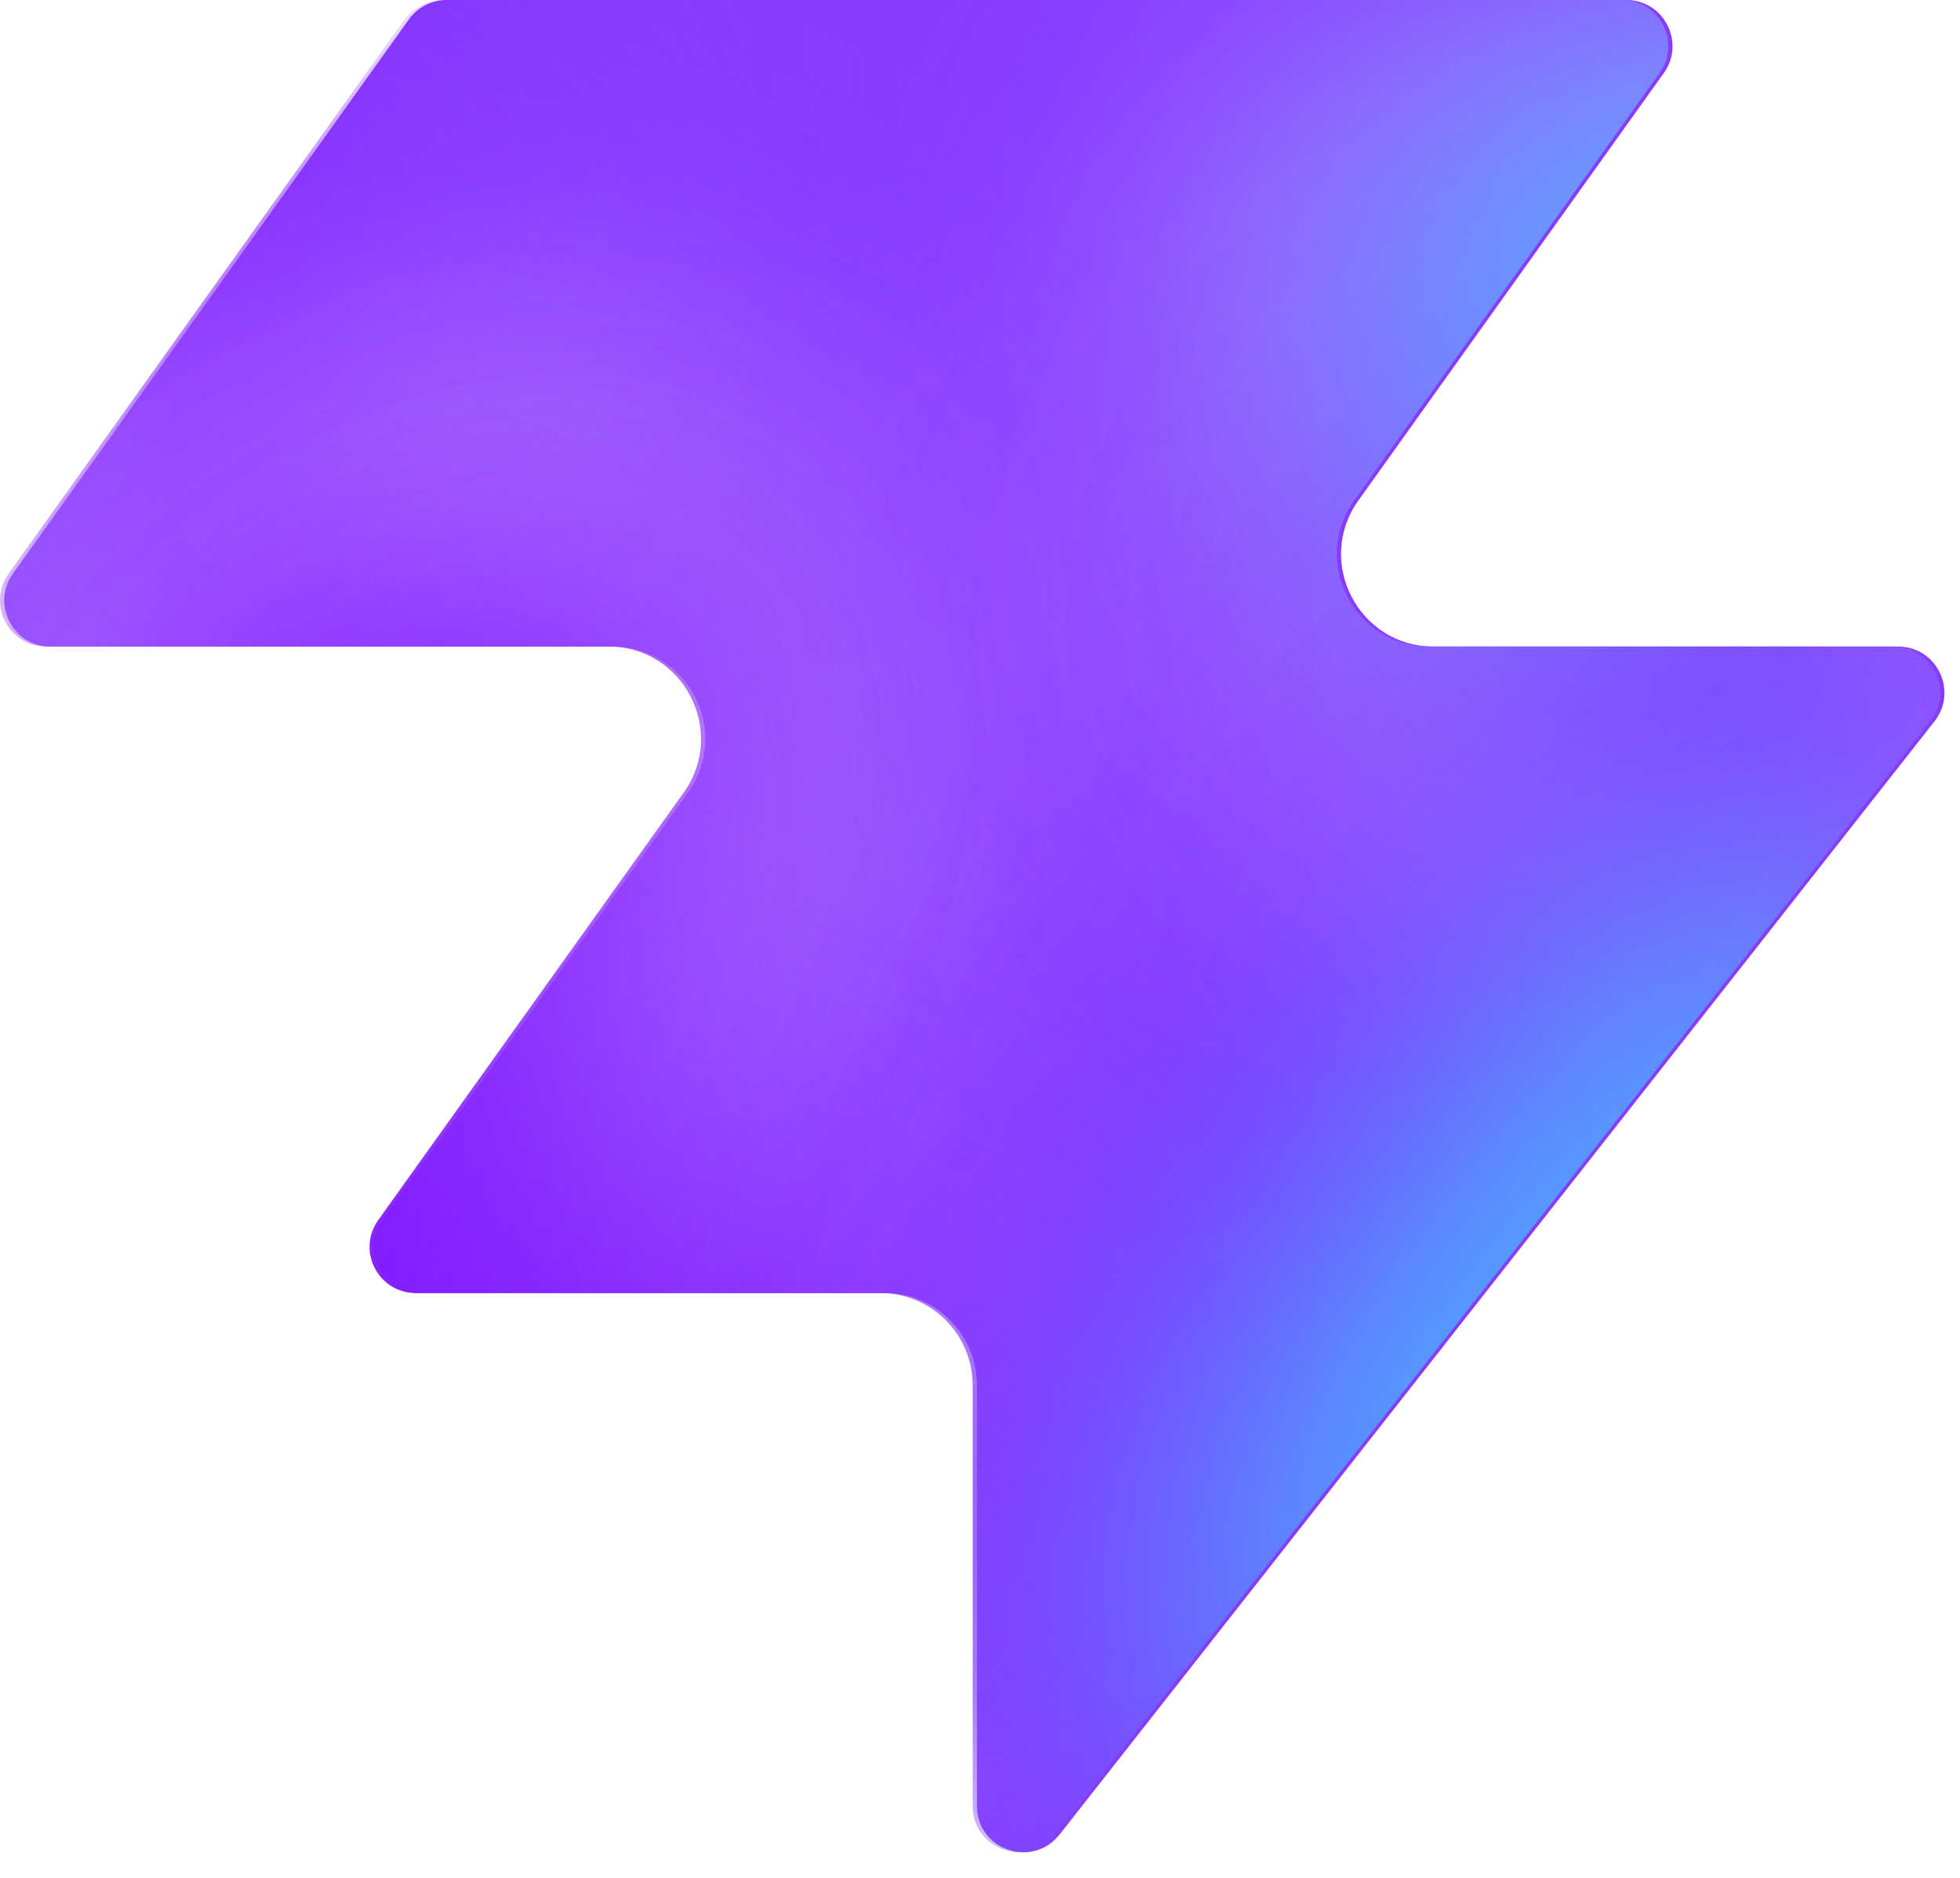
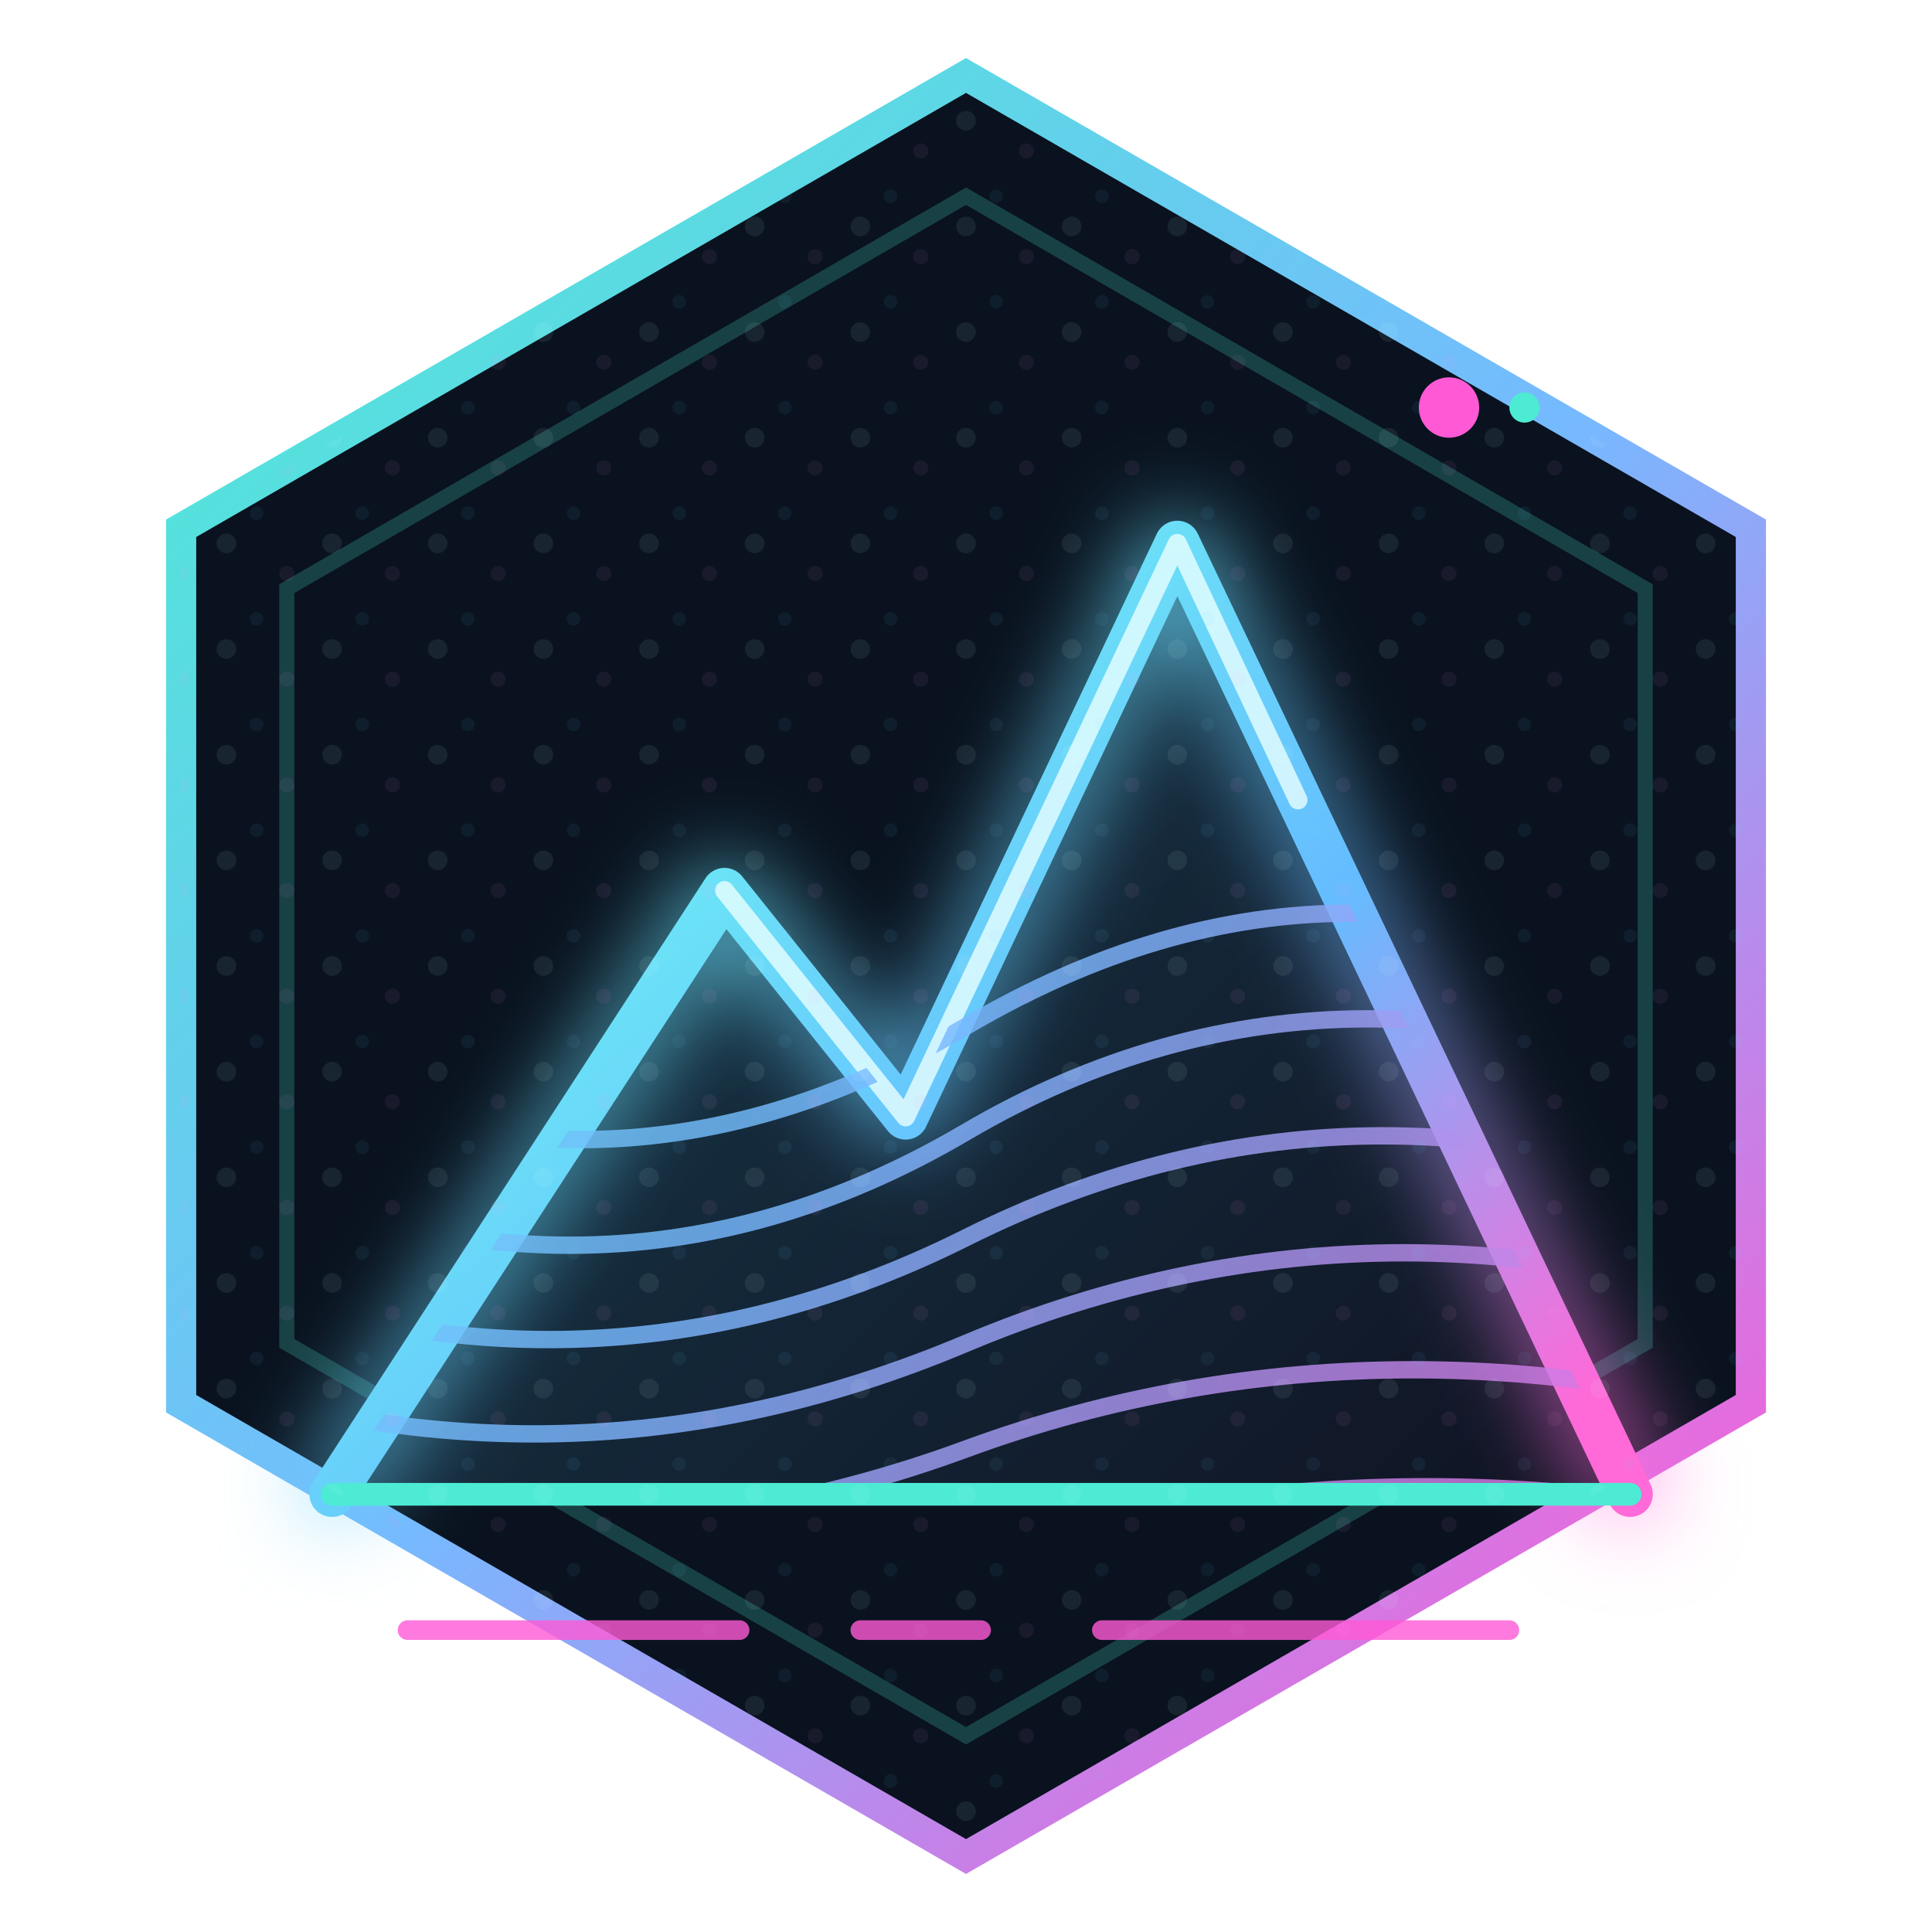
- <svg xmlns="http://www.w3.org/2000/svg" width="48" height="46" fill="none" viewBox="0 0 48 46">
-   <path fill="#863bff" d="M25.946 44.938c-.664.845-2.021.375-2.021-.698V33.937a2.26 2.26 0 0 0-2.262-2.262H10.287c-.92 0-1.456-1.04-.92-1.788l7.48-10.471c1.07-1.497 0-3.578-1.842-3.578H1.237c-.92 0-1.456-1.04-.92-1.788L10.013.474c.214-.297.556-.474.92-.474h28.894c.92 0 1.456 1.04.92 1.788l-7.48 10.471c-1.07 1.498 0 3.579 1.842 3.579h11.377c.943 0 1.473 1.088.89 1.83L25.947 44.94z" style="fill:#863bff;fill:color(display-p3 .525 .23 1);fill-opacity:1" />
-   <mask id="a" width="48" height="46" x="0" y="0" maskUnits="userSpaceOnUse" style="mask-type:alpha">
-     <path fill="#000" d="M25.842 44.938c-.664.844-2.021.375-2.021-.698V33.937a2.26 2.26 0 0 0-2.262-2.262H10.183c-.92 0-1.456-1.04-.92-1.788l7.48-10.471c1.07-1.498 0-3.579-1.842-3.579H1.133c-.92 0-1.456-1.04-.92-1.787L9.91.473c.214-.297.556-.474.92-.474h28.894c.92 0 1.456 1.04.92 1.788l-7.48 10.471c-1.07 1.498 0 3.578 1.842 3.578h11.377c.943 0 1.473 1.088.89 1.832L25.843 44.94z" style="fill:#000;fill-opacity:1" />
-   </mask>
-   <g mask="url(#a)">
-     <g filter="url(#b)">
-       <ellipse cx="5.508" cy="14.704" fill="#ede6ff" rx="5.508" ry="14.704" style="fill:#ede6ff;fill:color(display-p3 .927 .903 1);fill-opacity:1" transform="matrix(.00324 1 1 -.00324 -4.47 31.516)" />
-     </g>
-     <g filter="url(#c)">
-       <ellipse cx="10.399" cy="29.851" fill="#ede6ff" rx="10.399" ry="29.851" style="fill:#ede6ff;fill:color(display-p3 .927 .903 1);fill-opacity:1" transform="matrix(.00324 1 1 -.00324 -39.328 7.883)" />
-     </g>
-     <g filter="url(#d)">
-       <ellipse cx="5.508" cy="30.487" fill="#7e14ff" rx="5.508" ry="30.487" style="fill:#7e14ff;fill:color(display-p3 .492 .077 1);fill-opacity:1" transform="rotate(89.814 -25.913 -14.639)scale(1 -1)" />
-     </g>
-     <g filter="url(#e)">
-       <ellipse cx="5.508" cy="30.599" fill="#7e14ff" rx="5.508" ry="30.599" style="fill:#7e14ff;fill:color(display-p3 .492 .077 1);fill-opacity:1" transform="rotate(89.814 -32.644 -3.334)scale(1 -1)" />
-     </g>
-     <g filter="url(#f)">
-       <ellipse cx="5.508" cy="30.599" fill="#7e14ff" rx="5.508" ry="30.599" style="fill:#7e14ff;fill:color(display-p3 .492 .077 1);fill-opacity:1" transform="matrix(.00324 1 1 -.00324 -34.34 30.47)" />
-     </g>
-     <g filter="url(#g)">
-       <ellipse cx="14.072" cy="22.078" fill="#ede6ff" rx="14.072" ry="22.078" style="fill:#ede6ff;fill:color(display-p3 .927 .903 1);fill-opacity:1" transform="rotate(93.35 24.506 48.493)scale(-1 1)" />
-     </g>
-     <g filter="url(#h)">
-       <ellipse cx="3.47" cy="21.501" fill="#7e14ff" rx="3.47" ry="21.501" style="fill:#7e14ff;fill:color(display-p3 .492 .077 1);fill-opacity:1" transform="rotate(89.009 28.708 47.59)scale(-1 1)" />
-     </g>
-     <g filter="url(#i)">
-       <ellipse cx="3.47" cy="21.501" fill="#7e14ff" rx="3.47" ry="21.501" style="fill:#7e14ff;fill:color(display-p3 .492 .077 1);fill-opacity:1" transform="rotate(89.009 28.708 47.59)scale(-1 1)" />
-     </g>
-     <g filter="url(#j)">
-       <ellipse cx=".387" cy="8.972" fill="#7e14ff" rx="4.407" ry="29.108" style="fill:#7e14ff;fill:color(display-p3 .492 .077 1);fill-opacity:1" transform="rotate(39.51 .387 8.972)" />
-     </g>
-     <g filter="url(#k)">
-       <ellipse cx="47.523" cy="-6.092" fill="#7e14ff" rx="4.407" ry="29.108" style="fill:#7e14ff;fill:color(display-p3 .492 .077 1);fill-opacity:1" transform="rotate(37.892 47.523 -6.092)" />
-     </g>
-     <g filter="url(#l)">
-       <ellipse cx="41.412" cy="6.333" fill="#47bfff" rx="5.971" ry="9.665" style="fill:#47bfff;fill:color(display-p3 .28 .748 1);fill-opacity:1" transform="rotate(37.892 41.412 6.333)" />
-     </g>
-     <g filter="url(#m)">
-       <ellipse cx="-1.879" cy="38.332" fill="#7e14ff" rx="4.407" ry="29.108" style="fill:#7e14ff;fill:color(display-p3 .492 .077 1);fill-opacity:1" transform="rotate(37.892 -1.88 38.332)" />
-     </g>
-     <g filter="url(#n)">
-       <ellipse cx="-1.879" cy="38.332" fill="#7e14ff" rx="4.407" ry="29.108" style="fill:#7e14ff;fill:color(display-p3 .492 .077 1);fill-opacity:1" transform="rotate(37.892 -1.88 38.332)" />
-     </g>
-     <g filter="url(#o)">
-       <ellipse cx="35.651" cy="29.907" fill="#7e14ff" rx="4.407" ry="29.108" style="fill:#7e14ff;fill:color(display-p3 .492 .077 1);fill-opacity:1" transform="rotate(37.892 35.651 29.907)" />
-     </g>
-     <g filter="url(#p)">
-       <ellipse cx="38.418" cy="32.4" fill="#47bfff" rx="5.971" ry="15.297" style="fill:#47bfff;fill:color(display-p3 .28 .748 1);fill-opacity:1" transform="rotate(37.892 38.418 32.4)" />
-     </g>
-   </g>
+ <svg xmlns="http://www.w3.org/2000/svg" viewBox="0 0 128 128" fill="none">
  <defs>
-     <filter id="b" width="60.045" height="41.654" x="-19.77" y="16.149" color-interpolation-filters="sRGB" filterUnits="userSpaceOnUse">
-       <feFlood flood-opacity="0" result="BackgroundImageFix" />
-       <feBlend in="SourceGraphic" in2="BackgroundImageFix" result="shape" />
-       <feGaussianBlur result="effect1_foregroundBlur_2002_17158" stdDeviation="7.659" />
-     </filter>
-     <filter id="c" width="90.34" height="51.437" x="-54.613" y="-7.533" color-interpolation-filters="sRGB" filterUnits="userSpaceOnUse">
-       <feFlood flood-opacity="0" result="BackgroundImageFix" />
-       <feBlend in="SourceGraphic" in2="BackgroundImageFix" result="shape" />
-       <feGaussianBlur result="effect1_foregroundBlur_2002_17158" stdDeviation="7.659" />
-     </filter>
-     <filter id="d" width="79.355" height="29.4" x="-49.64" y="2.03" color-interpolation-filters="sRGB" filterUnits="userSpaceOnUse">
-       <feFlood flood-opacity="0" result="BackgroundImageFix" />
-       <feBlend in="SourceGraphic" in2="BackgroundImageFix" result="shape" />
-       <feGaussianBlur result="effect1_foregroundBlur_2002_17158" stdDeviation="4.596" />
-     </filter>
-     <filter id="e" width="79.579" height="29.4" x="-45.045" y="20.029" color-interpolation-filters="sRGB" filterUnits="userSpaceOnUse">
-       <feFlood flood-opacity="0" result="BackgroundImageFix" />
-       <feBlend in="SourceGraphic" in2="BackgroundImageFix" result="shape" />
-       <feGaussianBlur result="effect1_foregroundBlur_2002_17158" stdDeviation="4.596" />
-     </filter>
-     <filter id="f" width="79.579" height="29.4" x="-43.513" y="21.178" color-interpolation-filters="sRGB" filterUnits="userSpaceOnUse">
-       <feFlood flood-opacity="0" result="BackgroundImageFix" />
-       <feBlend in="SourceGraphic" in2="BackgroundImageFix" result="shape" />
-       <feGaussianBlur result="effect1_foregroundBlur_2002_17158" stdDeviation="4.596" />
-     </filter>
-     <filter id="g" width="74.749" height="58.852" x="15.756" y="-17.901" color-interpolation-filters="sRGB" filterUnits="userSpaceOnUse">
-       <feFlood flood-opacity="0" result="BackgroundImageFix" />
-       <feBlend in="SourceGraphic" in2="BackgroundImageFix" result="shape" />
-       <feGaussianBlur result="effect1_foregroundBlur_2002_17158" stdDeviation="7.659" />
-     </filter>
-     <filter id="h" width="61.377" height="25.362" x="23.548" y="2.284" color-interpolation-filters="sRGB" filterUnits="userSpaceOnUse">
-       <feFlood flood-opacity="0" result="BackgroundImageFix" />
-       <feBlend in="SourceGraphic" in2="BackgroundImageFix" result="shape" />
-       <feGaussianBlur result="effect1_foregroundBlur_2002_17158" stdDeviation="4.596" />
-     </filter>
-     <filter id="i" width="61.377" height="25.362" x="23.548" y="2.284" color-interpolation-filters="sRGB" filterUnits="userSpaceOnUse">
-       <feFlood flood-opacity="0" result="BackgroundImageFix" />
-       <feBlend in="SourceGraphic" in2="BackgroundImageFix" result="shape" />
-       <feGaussianBlur result="effect1_foregroundBlur_2002_17158" stdDeviation="4.596" />
-     </filter>
-     <filter id="j" width="56.045" height="63.649" x="-27.636" y="-22.853" color-interpolation-filters="sRGB" filterUnits="userSpaceOnUse">
-       <feFlood flood-opacity="0" result="BackgroundImageFix" />
-       <feBlend in="SourceGraphic" in2="BackgroundImageFix" result="shape" />
-       <feGaussianBlur result="effect1_foregroundBlur_2002_17158" stdDeviation="4.596" />
-     </filter>
-     <filter id="k" width="54.814" height="64.646" x="20.116" y="-38.415" color-interpolation-filters="sRGB" filterUnits="userSpaceOnUse">
-       <feFlood flood-opacity="0" result="BackgroundImageFix" />
-       <feBlend in="SourceGraphic" in2="BackgroundImageFix" result="shape" />
-       <feGaussianBlur result="effect1_foregroundBlur_2002_17158" stdDeviation="4.596" />
-     </filter>
-     <filter id="l" width="33.541" height="35.313" x="24.641" y="-11.323" color-interpolation-filters="sRGB" filterUnits="userSpaceOnUse">
-       <feFlood flood-opacity="0" result="BackgroundImageFix" />
-       <feBlend in="SourceGraphic" in2="BackgroundImageFix" result="shape" />
-       <feGaussianBlur result="effect1_foregroundBlur_2002_17158" stdDeviation="4.596" />
-     </filter>
-     <filter id="m" width="54.814" height="64.646" x="-29.286" y="6.009" color-interpolation-filters="sRGB" filterUnits="userSpaceOnUse">
-       <feFlood flood-opacity="0" result="BackgroundImageFix" />
-       <feBlend in="SourceGraphic" in2="BackgroundImageFix" result="shape" />
-       <feGaussianBlur result="effect1_foregroundBlur_2002_17158" stdDeviation="4.596" />
-     </filter>
-     <filter id="n" width="54.814" height="64.646" x="-29.286" y="6.009" color-interpolation-filters="sRGB" filterUnits="userSpaceOnUse">
-       <feFlood flood-opacity="0" result="BackgroundImageFix" />
-       <feBlend in="SourceGraphic" in2="BackgroundImageFix" result="shape" />
-       <feGaussianBlur result="effect1_foregroundBlur_2002_17158" stdDeviation="4.596" />
-     </filter>
-     <filter id="o" width="54.814" height="64.646" x="8.244" y="-2.416" color-interpolation-filters="sRGB" filterUnits="userSpaceOnUse">
-       <feFlood flood-opacity="0" result="BackgroundImageFix" />
-       <feBlend in="SourceGraphic" in2="BackgroundImageFix" result="shape" />
-       <feGaussianBlur result="effect1_foregroundBlur_2002_17158" stdDeviation="4.596" />
-     </filter>
-     <filter id="p" width="39.409" height="43.623" x="18.713" y="10.588" color-interpolation-filters="sRGB" filterUnits="userSpaceOnUse">
-       <feFlood flood-opacity="0" result="BackgroundImageFix" />
-       <feBlend in="SourceGraphic" in2="BackgroundImageFix" result="shape" />
-       <feGaussianBlur result="effect1_foregroundBlur_2002_17158" stdDeviation="4.596" />
+     <linearGradient id="frame" x1="13" y1="12" x2="112" y2="116" gradientUnits="userSpaceOnUse">
+       <stop stop-color="#4DEBD4" />
+       <stop offset=".52" stop-color="#76B9FF" />
+       <stop offset="1" stop-color="#FF59D6" />
+     </linearGradient>
+     <linearGradient id="mountain" x1="31" y1="38" x2="95" y2="103" gradientUnits="userSpaceOnUse">
+       <stop stop-color="#17394A" />
+       <stop offset="1" stop-color="#101525" />
+     </linearGradient>
+     <linearGradient id="ridge" x1="39" y1="37" x2="96" y2="101" gradientUnits="userSpaceOnUse">
+       <stop stop-color="#70FFF0" />
+       <stop offset=".58" stop-color="#65BCFF" />
+       <stop offset="1" stop-color="#FF69D8" />
+     </linearGradient>
+     <pattern id="grain" width="7" height="7" patternUnits="userSpaceOnUse">
+       <circle cx="1" cy="1" r=".65" fill="#D9FFFF" opacity=".42" />
+       <circle cx="5" cy="3" r=".5" fill="#FF8FE5" opacity=".38" />
+       <circle cx="3" cy="6" r=".45" fill="#76CFFF" opacity=".35" />
+     </pattern>
+     <clipPath id="peak">
+       <path d="M22 99 48 59l12 15 18-38 30 63H22Z" />
+     </clipPath>
+     <filter id="glow" x="10" y="12" width="108" height="108" color-interpolation-filters="sRGB" filterUnits="userSpaceOnUse">
+       <feGaussianBlur stdDeviation="3" result="blur" />
+       <feComposite in="SourceGraphic" in2="blur" operator="over" />
    </filter>
  </defs>
+   <path d="M64 5 116 35v58l-52 30L12 93V35L64 5Z" fill="#09121E" stroke="url(#frame)" stroke-width="2" />
+   <path d="M64 13 109 39v50l-45 26L19 89V39l45-26Z" stroke="#4DEBD4" stroke-opacity=".22" />
+   <path d="M22 99 48 59l12 15 18-38 30 63H22Z" fill="url(#mountain)" />
+   <path d="M22 99 48 59l12 15 18-38 30 63" stroke="url(#ridge)" stroke-width="3" stroke-linecap="round" stroke-linejoin="round" filter="url(#glow)" />
+   <path d="m48 59 12 15 18-38 8 17" stroke="#E8FFFF" stroke-opacity=".8" stroke-width="1.25" stroke-linecap="round" stroke-linejoin="round" />
+   <g clip-path="url(#peak)" stroke="url(#frame)" stroke-width="1.15" opacity=".82">
+     <path d="M13 68c17 10 34 10 51 0s34-10 51 0" />
+     <path d="M10 75c19 10 37 10 54 0s36-10 54 0" />
+     <path d="M8 82c19 9 38 9 56 0s37-9 56 0" />
+     <path d="M6 89c20 8 39 8 58 0s39-8 58 0" />
+     <path d="M4 96c20 7 41 7 60 0s40-7 60 0" />
+     <path d="M3 103c21 6 41 6 61 0s41-6 61 0" />
+   </g>
+   <path d="M22 99h86" stroke="#4DEBD4" stroke-width="1.5" stroke-linecap="round" />
+   <path d="M27 108h22m8 0h8m8 0h27" stroke="#FF59D6" stroke-width="1.3" stroke-linecap="round" opacity=".8" />
+   <path d="M64 5 116 35v58l-52 30L12 93V35L64 5Z" fill="url(#grain)" opacity=".18" />
+   <circle cx="96" cy="27" r="2" fill="#FF59D6" />
+   <circle cx="101" cy="27" r="1" fill="#4DEBD4" />
</svg>
